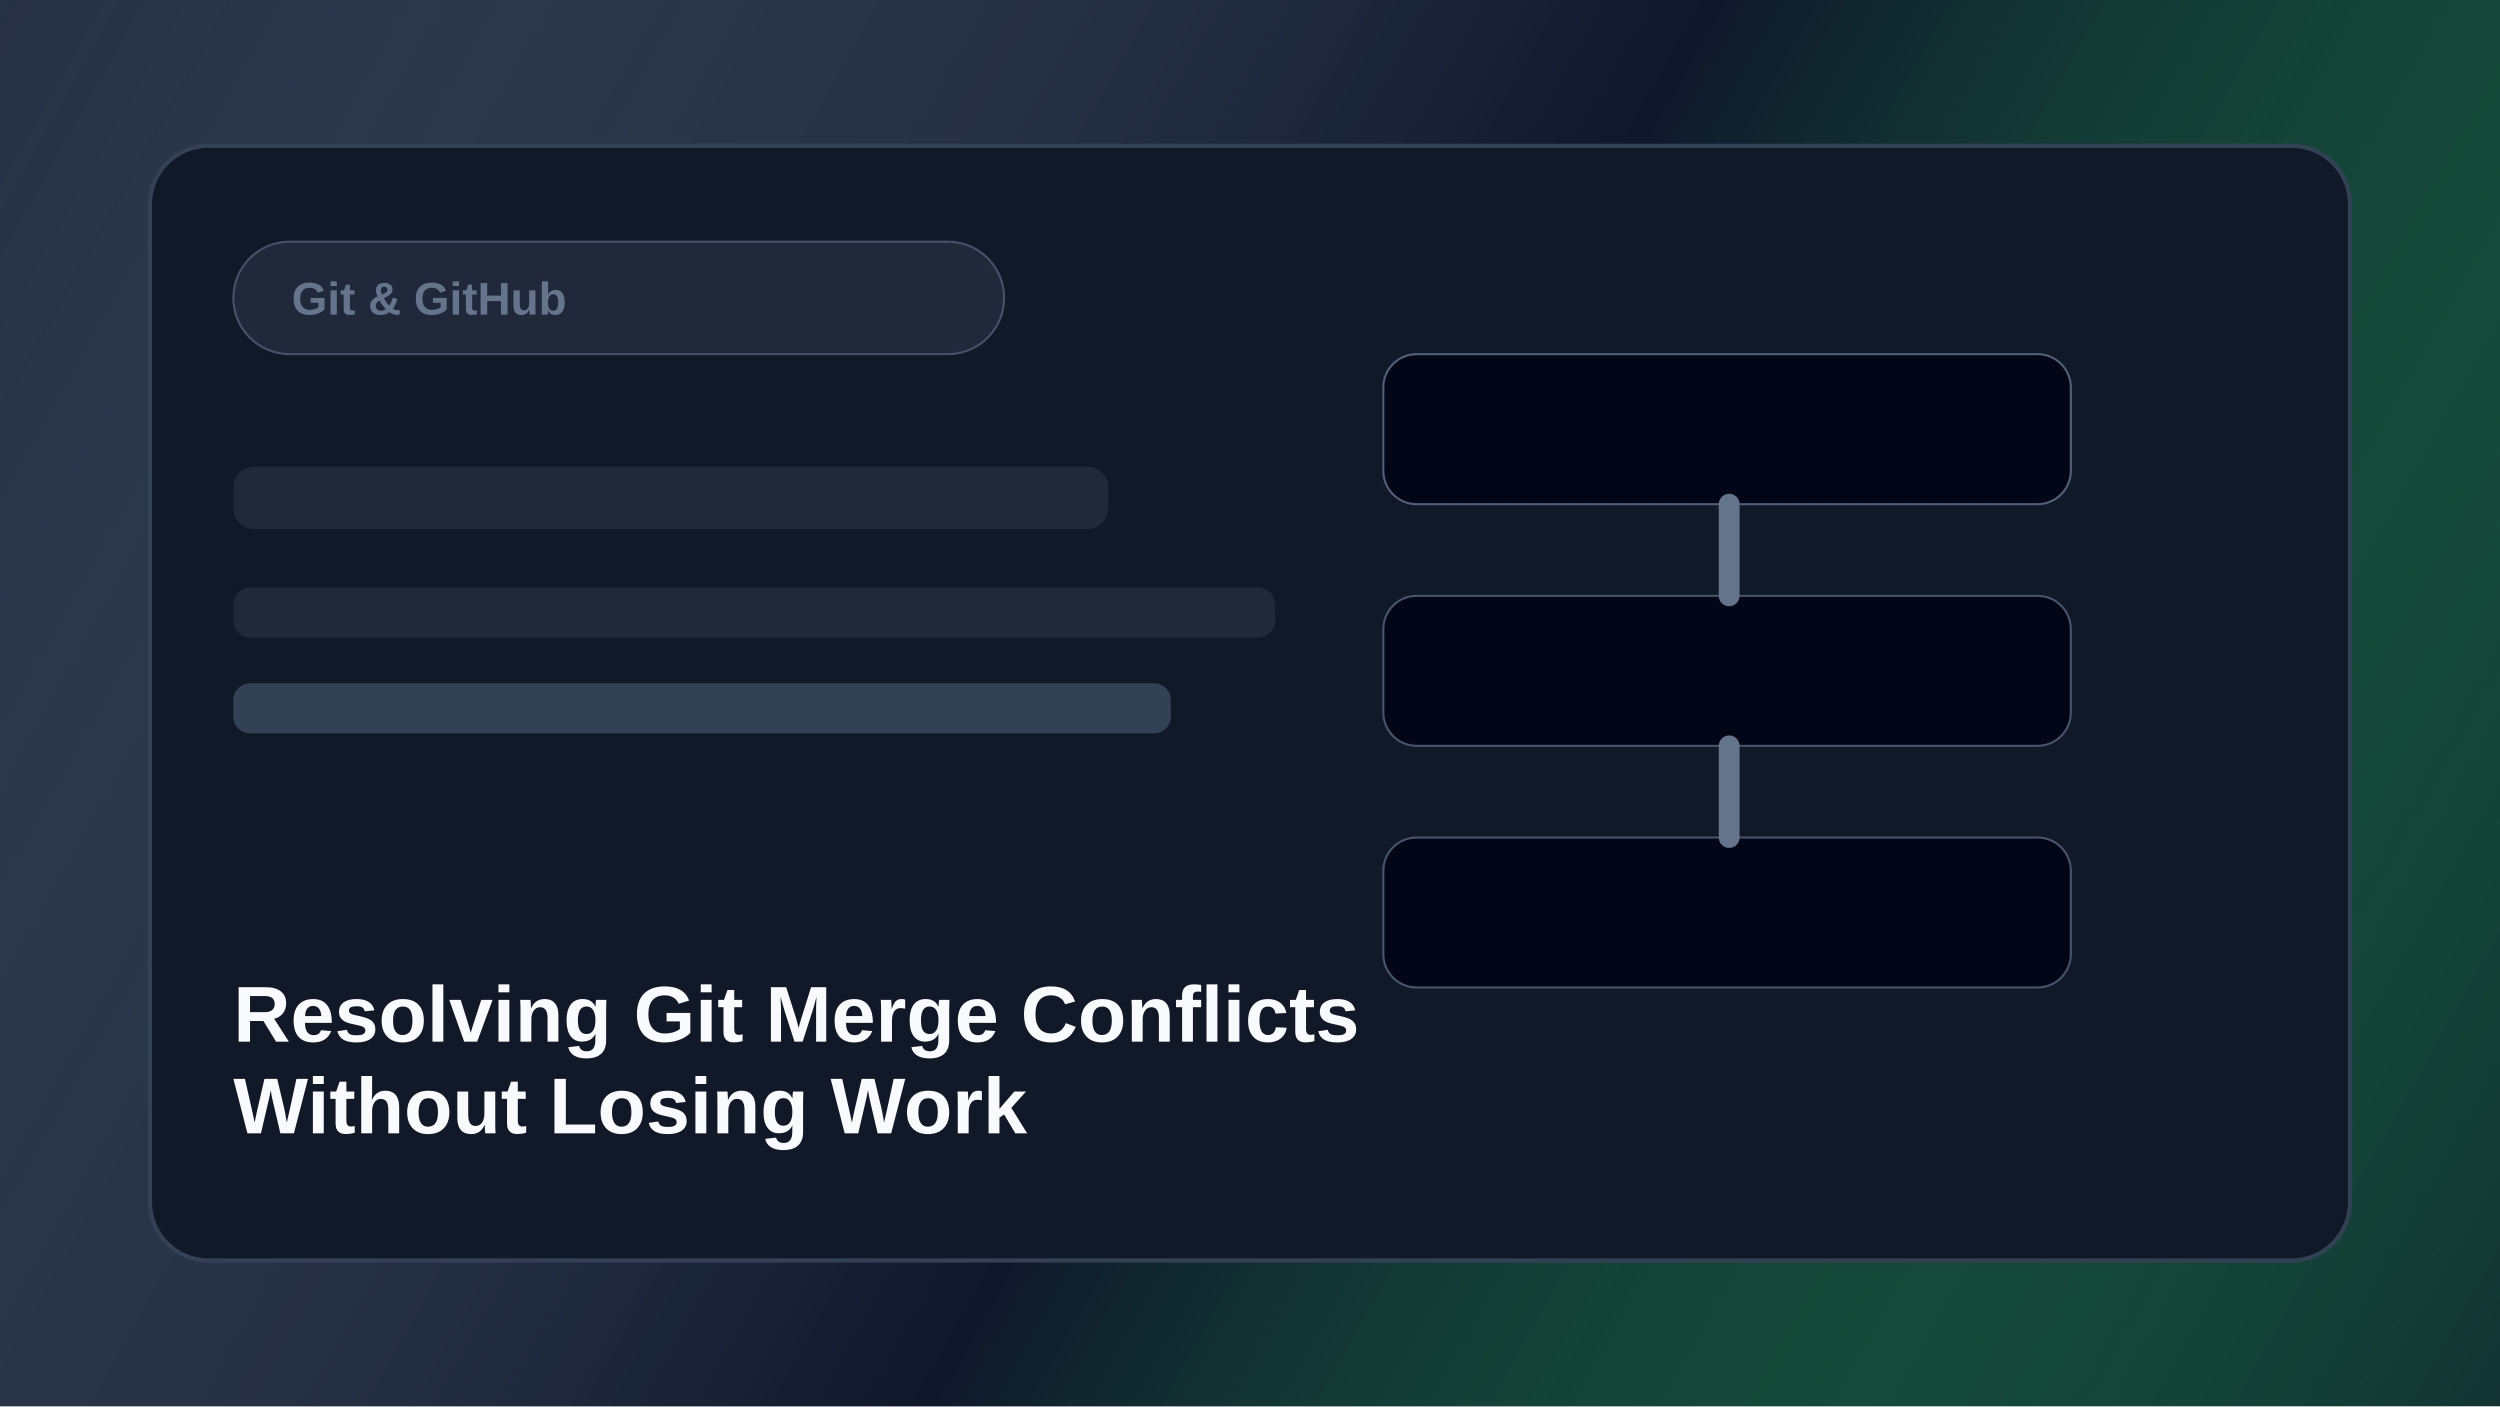
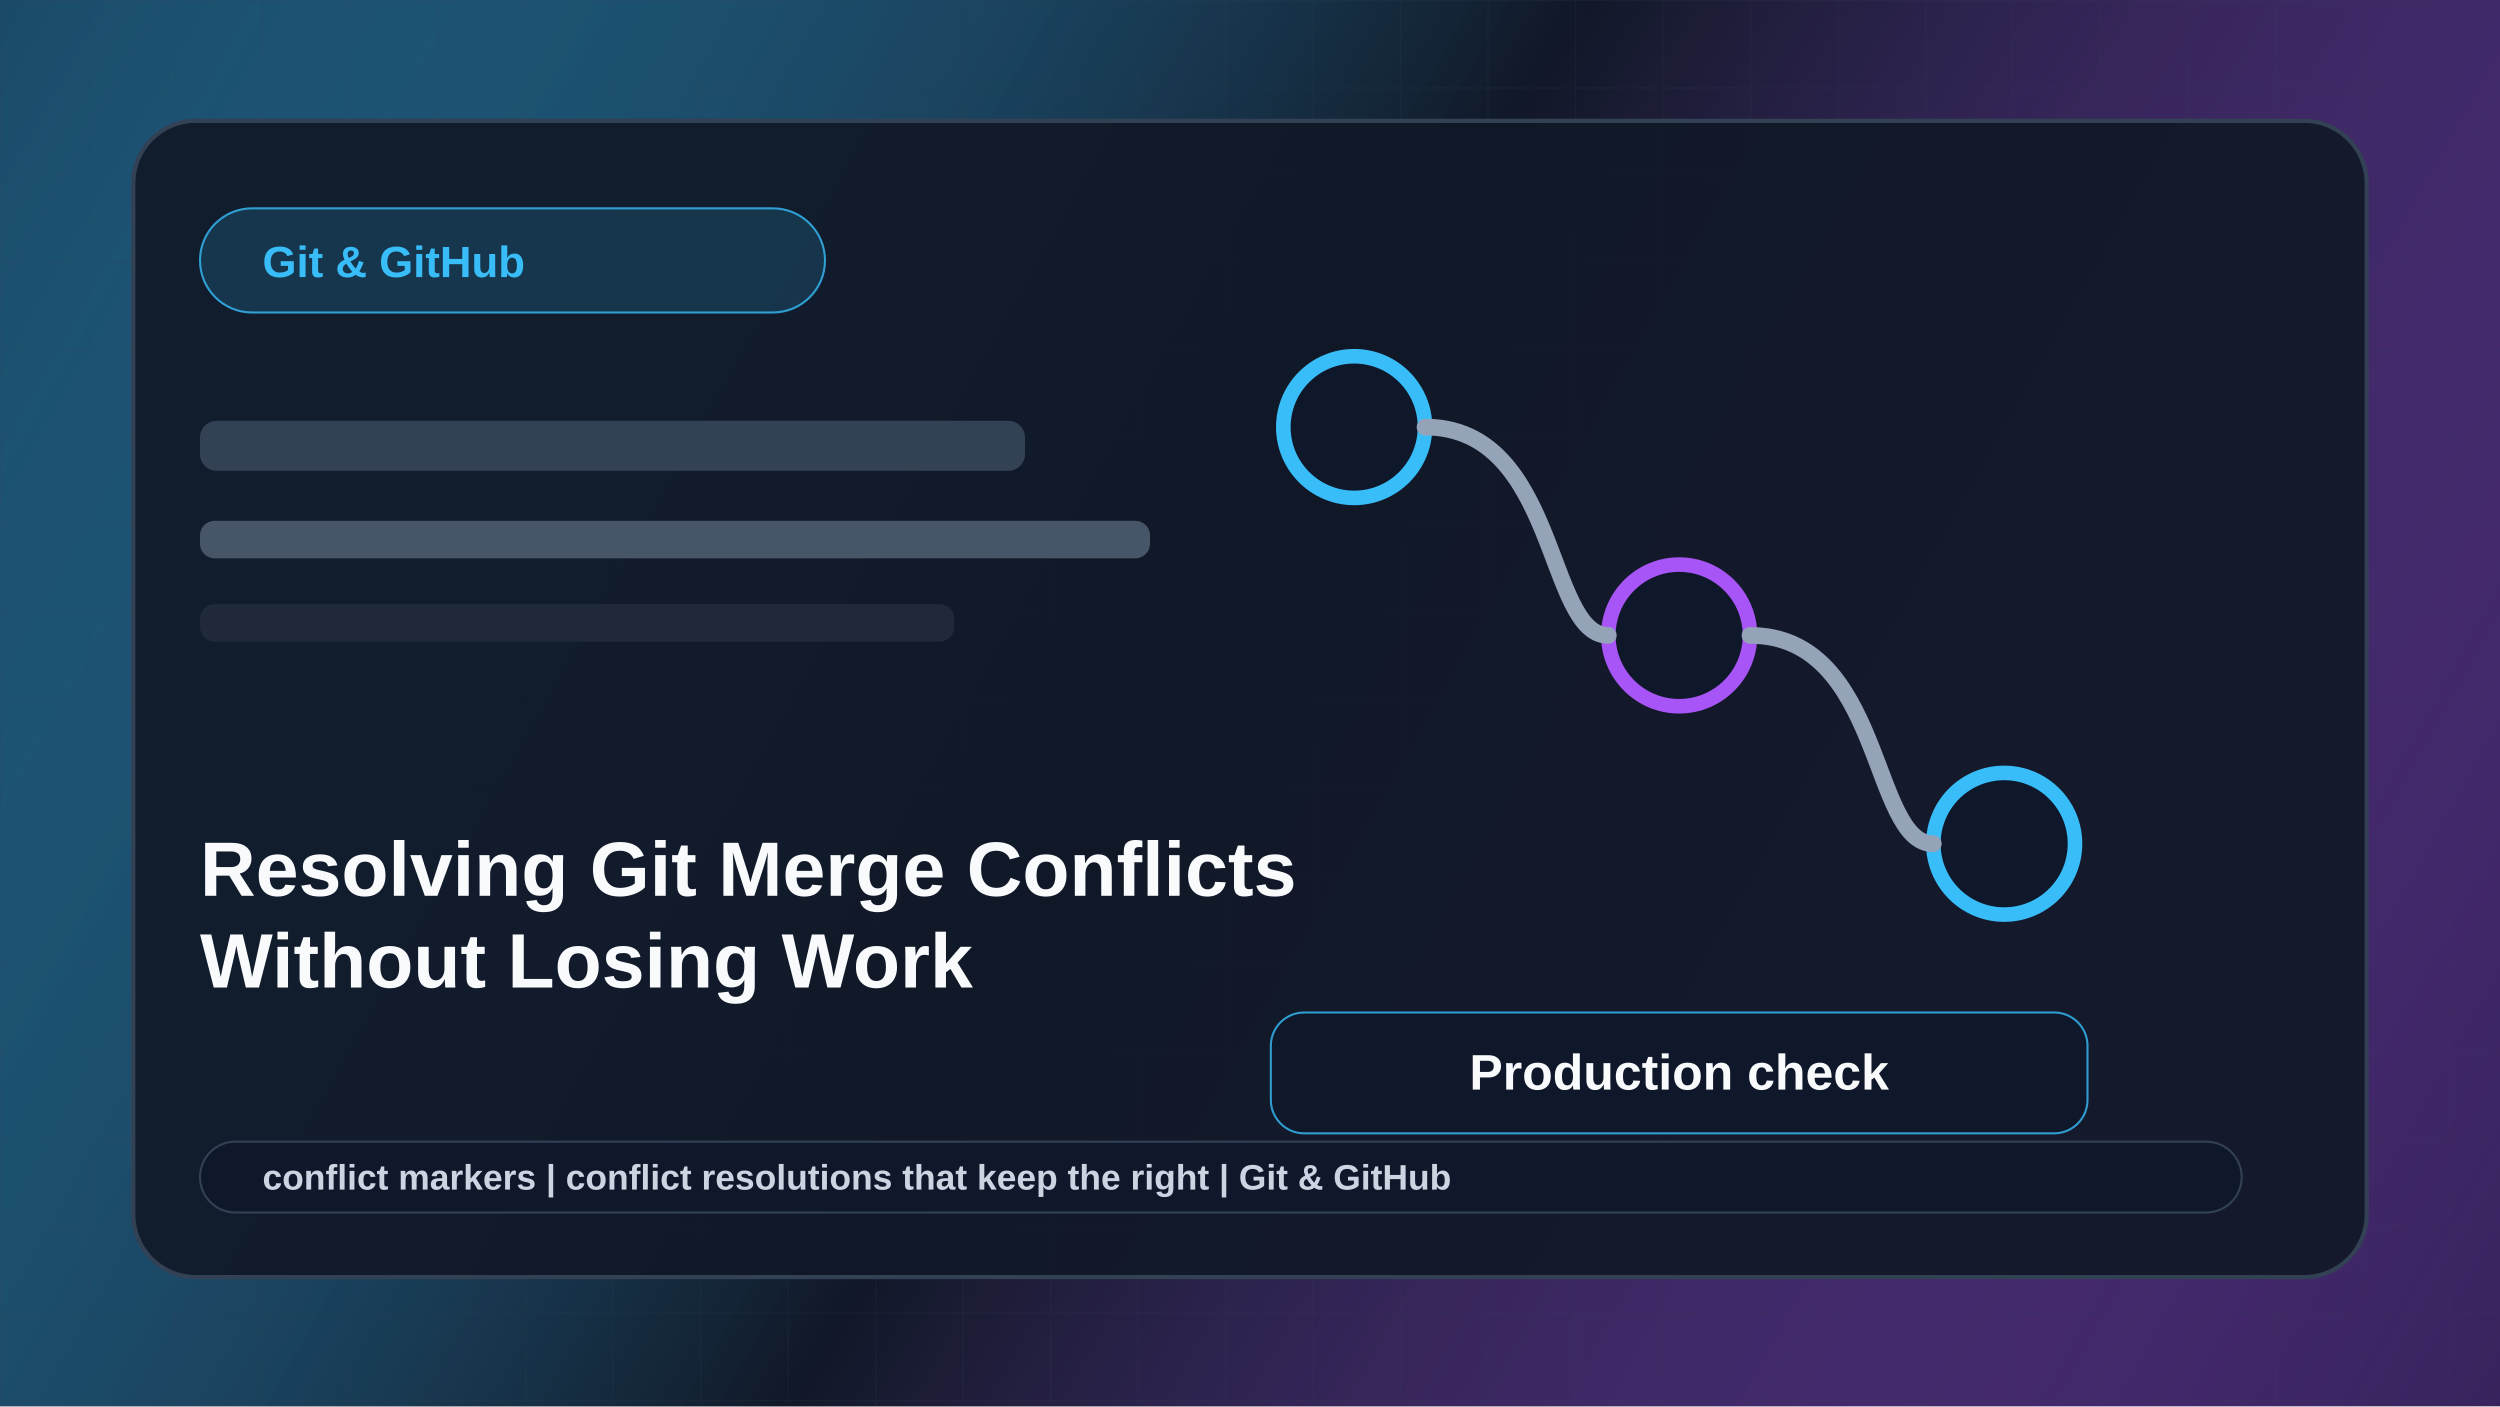
- <svg xmlns="http://www.w3.org/2000/svg" width="1200" height="675" viewBox="0 0 1200 675" fill="none">
-   <rect width="1200" height="675" fill="#0F172A" />
-   <rect width="1200" height="675" fill="url(#bg)" />
-   <rect x="72" y="70" width="1056" height="535" rx="28" fill="#111827" stroke="#334155" stroke-width="2" />
-   <rect x="112" y="116" width="370" height="54" rx="27" fill="#64748B" fill-opacity="0.18" stroke="#64748B" stroke-opacity="0.6" />
-   <text x="140" y="151" fill="#64748B" font-family="Arial, sans-serif" font-size="22" font-weight="700">Git &amp; GitHub</text>
-   <rect x="112" y="224" width="420" height="30" rx="10" fill="#1F2937" />
-   <rect x="112" y="282" width="500" height="24" rx="8" fill="#1F2937" />
-   <rect x="112" y="328" width="450" height="24" rx="8" fill="#334155" />
-   <rect x="664" y="170" width="330" height="72" rx="16" fill="#020617" stroke="#64748B" stroke-opacity="0.8" />
-   <rect x="664" y="286" width="330" height="72" rx="16" fill="#020617" stroke="#475569" />
-   <rect x="664" y="402" width="330" height="72" rx="16" fill="#020617" stroke="#475569" />
-   <path d="M830 242V286" stroke="#64748B" stroke-width="10" stroke-linecap="round" />
-   <path d="M830 358V402" stroke="#64748B" stroke-width="10" stroke-linecap="round" />
-   <text x="112" y="500" fill="#F8FAFC" font-family="Arial, sans-serif" font-size="38" font-weight="700">Resolving Git Merge Conflicts</text>
-   <text x="112" y="544" fill="#F8FAFC" font-family="Arial, sans-serif" font-size="38" font-weight="700">Without Losing Work</text>
+ <svg xmlns="http://www.w3.org/2000/svg" width="1200" height="675" viewBox="0 0 1200 675" role="img" aria-labelledby="title desc">
  <defs>
    <linearGradient id="bg" x1="0" y1="0" x2="1200" y2="675" gradientUnits="userSpaceOnUse">
-       <stop stop-color="#64748B" stop-opacity="0.28" />
-       <stop offset="0.52" stop-color="#0F172A" stop-opacity="0.96" />
-       <stop offset="1" stop-color="#22C55E" stop-opacity="0.16" />
+       <stop stop-color="#38BDF8" stop-opacity="0.34" />
+       <stop offset="0.48" stop-color="#111827" stop-opacity="1" />
+       <stop offset="1" stop-color="#A855F7" stop-opacity="0.28" />
    </linearGradient>
+     <pattern id="grid" width="42" height="42" patternUnits="userSpaceOnUse">
+       <path d="M42 0H0V42" fill="none" stroke="#334155" stroke-opacity="0.35" />
+     </pattern>
  </defs>
+   <rect width="1200" height="675" fill="#0B1020" />
+   <rect width="1200" height="675" fill="url(#bg)" />
+   <rect width="1200" height="675" fill="url(#grid)" opacity="0.55" />
+   <rect x="64" y="58" width="1072" height="555" rx="30" fill="#111827" fill-opacity="0.92" stroke="#334155" stroke-width="2" />
+   <rect x="96" y="100" width="300" height="50" rx="25" fill="#38BDF8" fill-opacity="0.16" stroke="#38BDF8" stroke-opacity="0.8" />
+   <text x="126" y="133" fill="#38BDF8" font-family="Arial, sans-serif" font-size="21" font-weight="800">Git &amp; GitHub</text>
+   <rect x="96" y="202" width="396" height="24" rx="8" fill="#334155" />
+   <rect x="96" y="250" width="456" height="18" rx="7" fill="#475569" />
+   <rect x="96" y="290" width="362" height="18" rx="7" fill="#1F2937" />
+   <circle cx="650" cy="205" r="34" fill="#0F172A" stroke="#38BDF8" stroke-width="7" />
+   <circle cx="806" cy="305" r="34" fill="#0F172A" stroke="#A855F7" stroke-width="7" />
+   <circle cx="962" cy="405" r="34" fill="#0F172A" stroke="#38BDF8" stroke-width="7" />
+   <path d="M684 205c64 0 58 100 88 100M840 305c64 0 58 100 88 100" stroke="#94A3B8" stroke-width="8" fill="none" stroke-linecap="round" />
+   <rect x="610" y="486" width="392" height="58" rx="16" fill="#0F172A" stroke="#38BDF8" stroke-opacity="0.8" />
+   <text x="806" y="523" text-anchor="middle" fill="#F8FAFC" font-family="Arial" font-size="24" font-weight="700">Production check</text>
+   <rect x="96" y="548" width="980" height="34" rx="17" fill="#0F172A" stroke="#334155" />
+   <text x="126" y="571" fill="#CBD5E1" font-family="Arial, sans-serif" font-size="17" font-weight="700">conflict markers  |  conflict resolutions that keep the right  |  Git &amp; GitHub</text>
+   <text x="96" y="430" fill="#F8FAFC" font-family="Arial, sans-serif" font-size="37" font-weight="800">Resolving Git Merge Conflicts</text>
+   <text x="96" y="474" fill="#F8FAFC" font-family="Arial, sans-serif" font-size="37" font-weight="800">Without Losing Work</text>
</svg>
